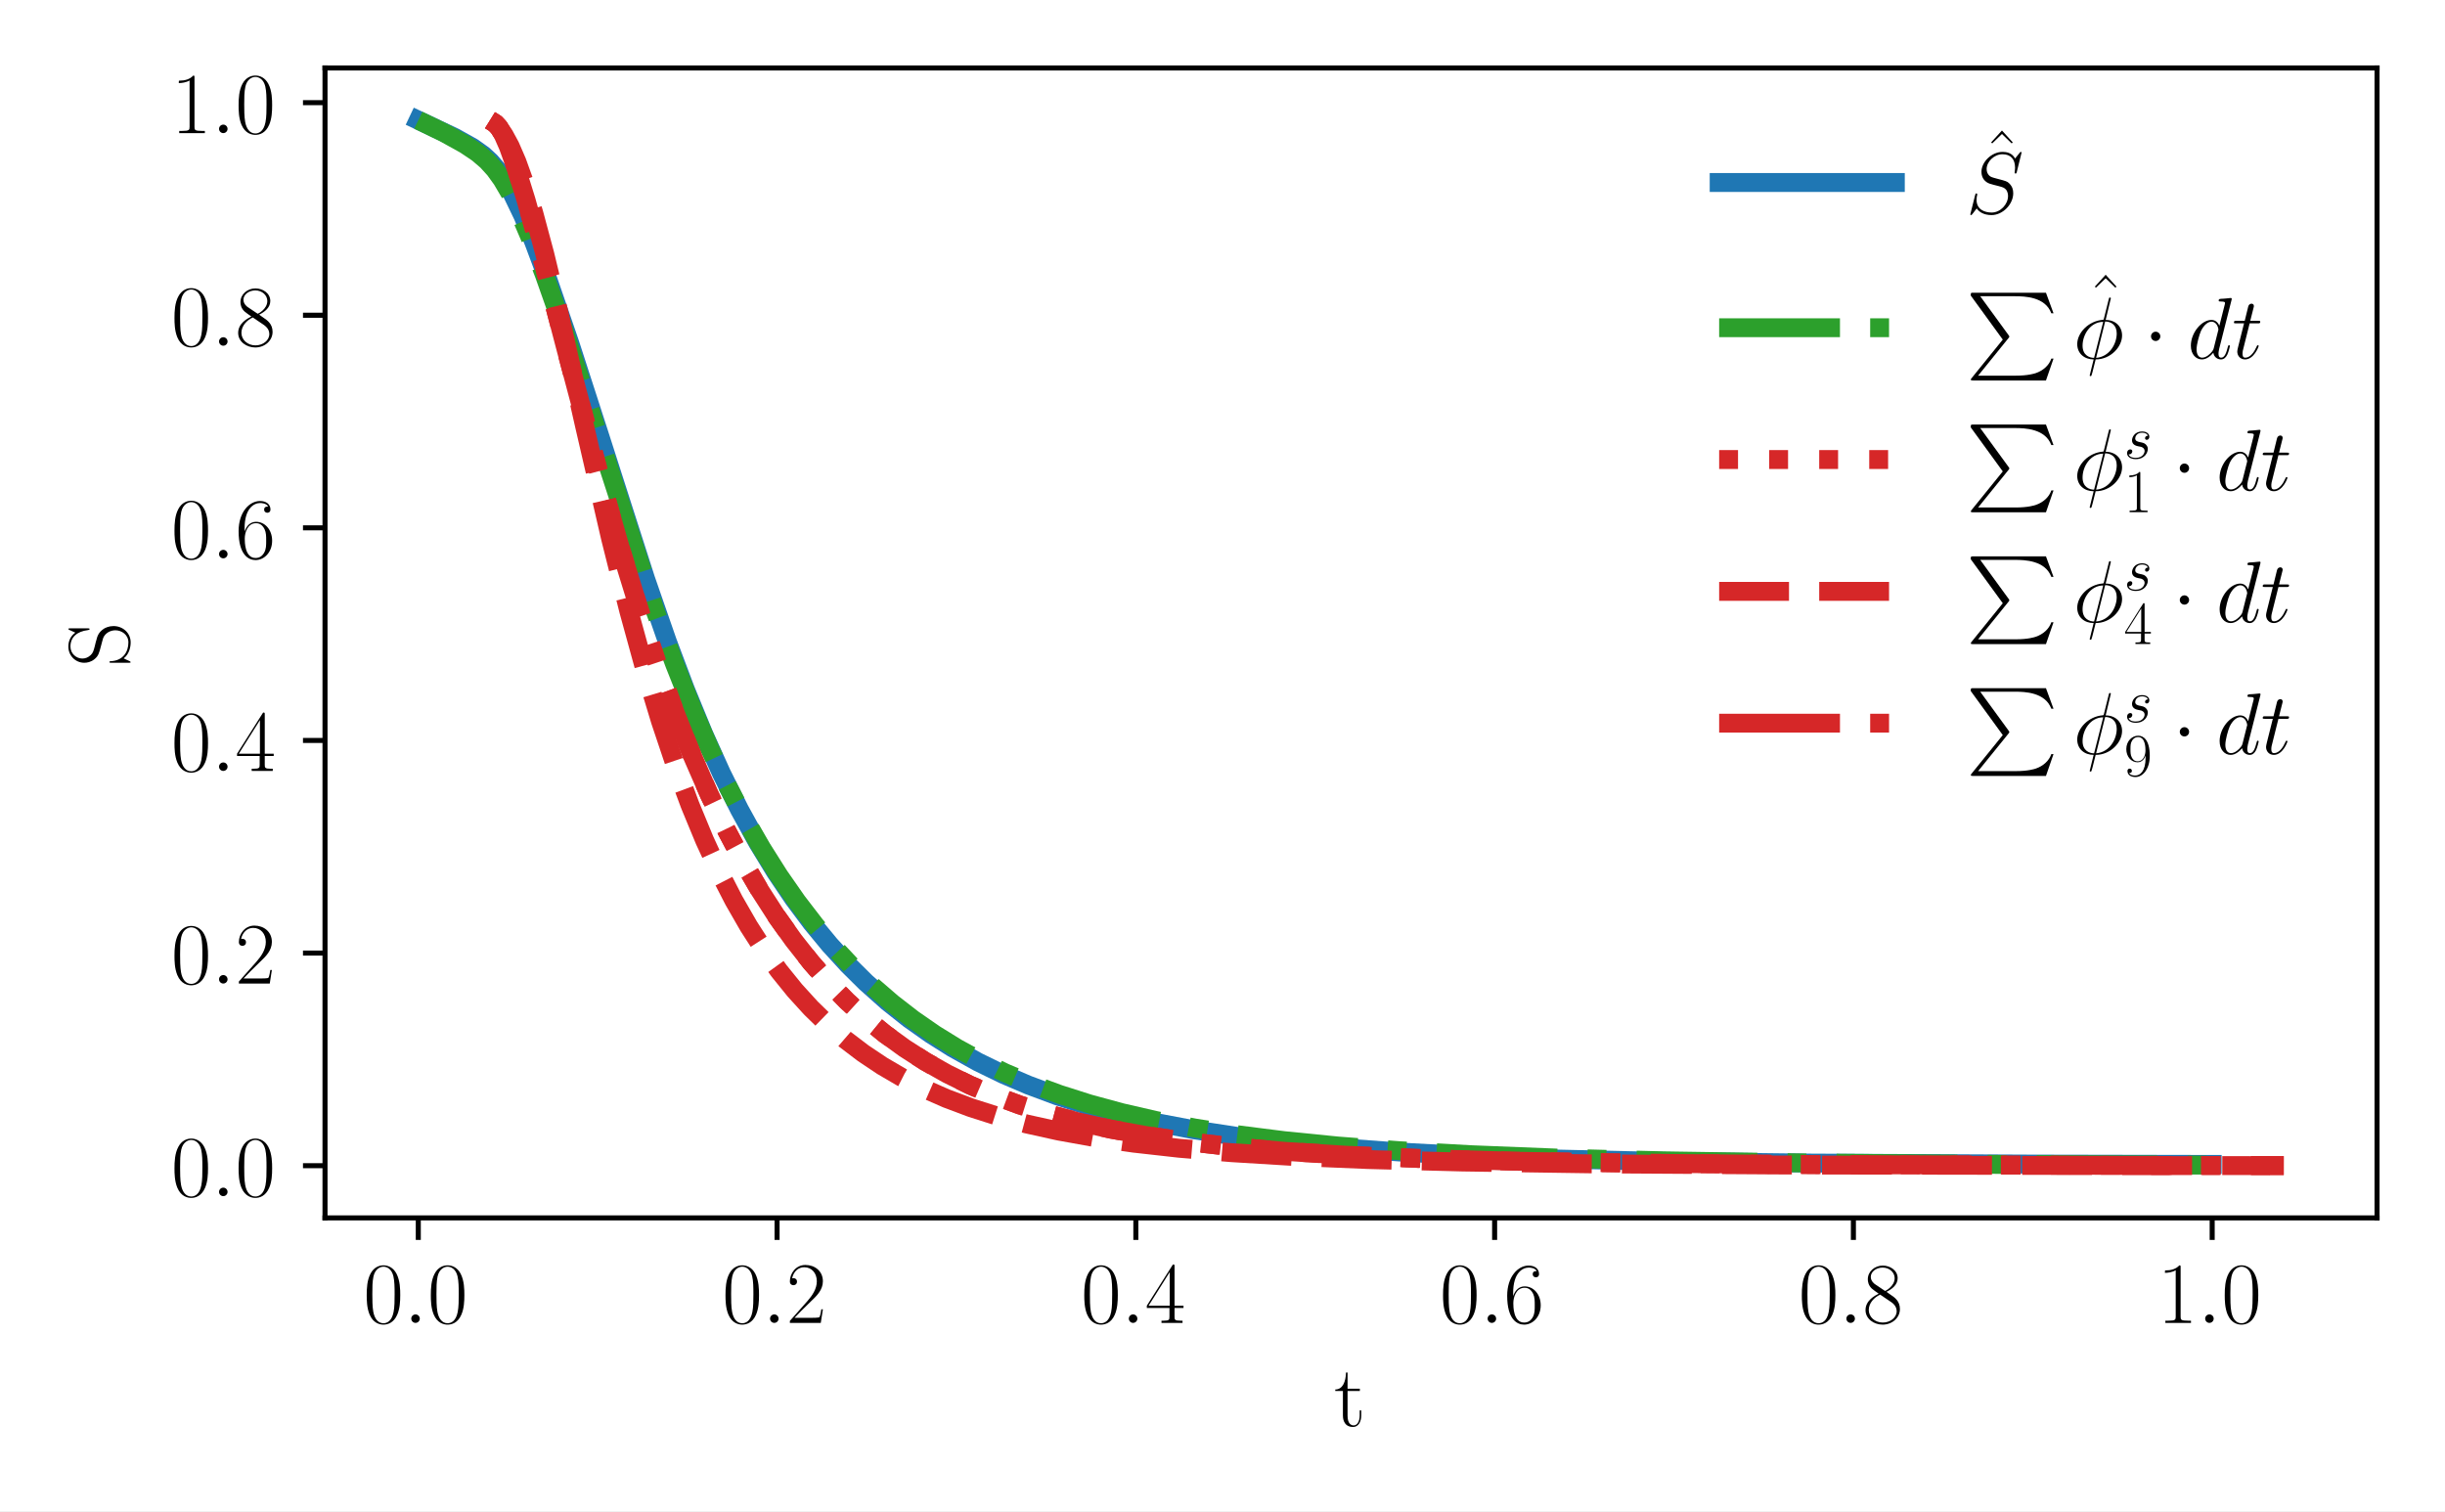
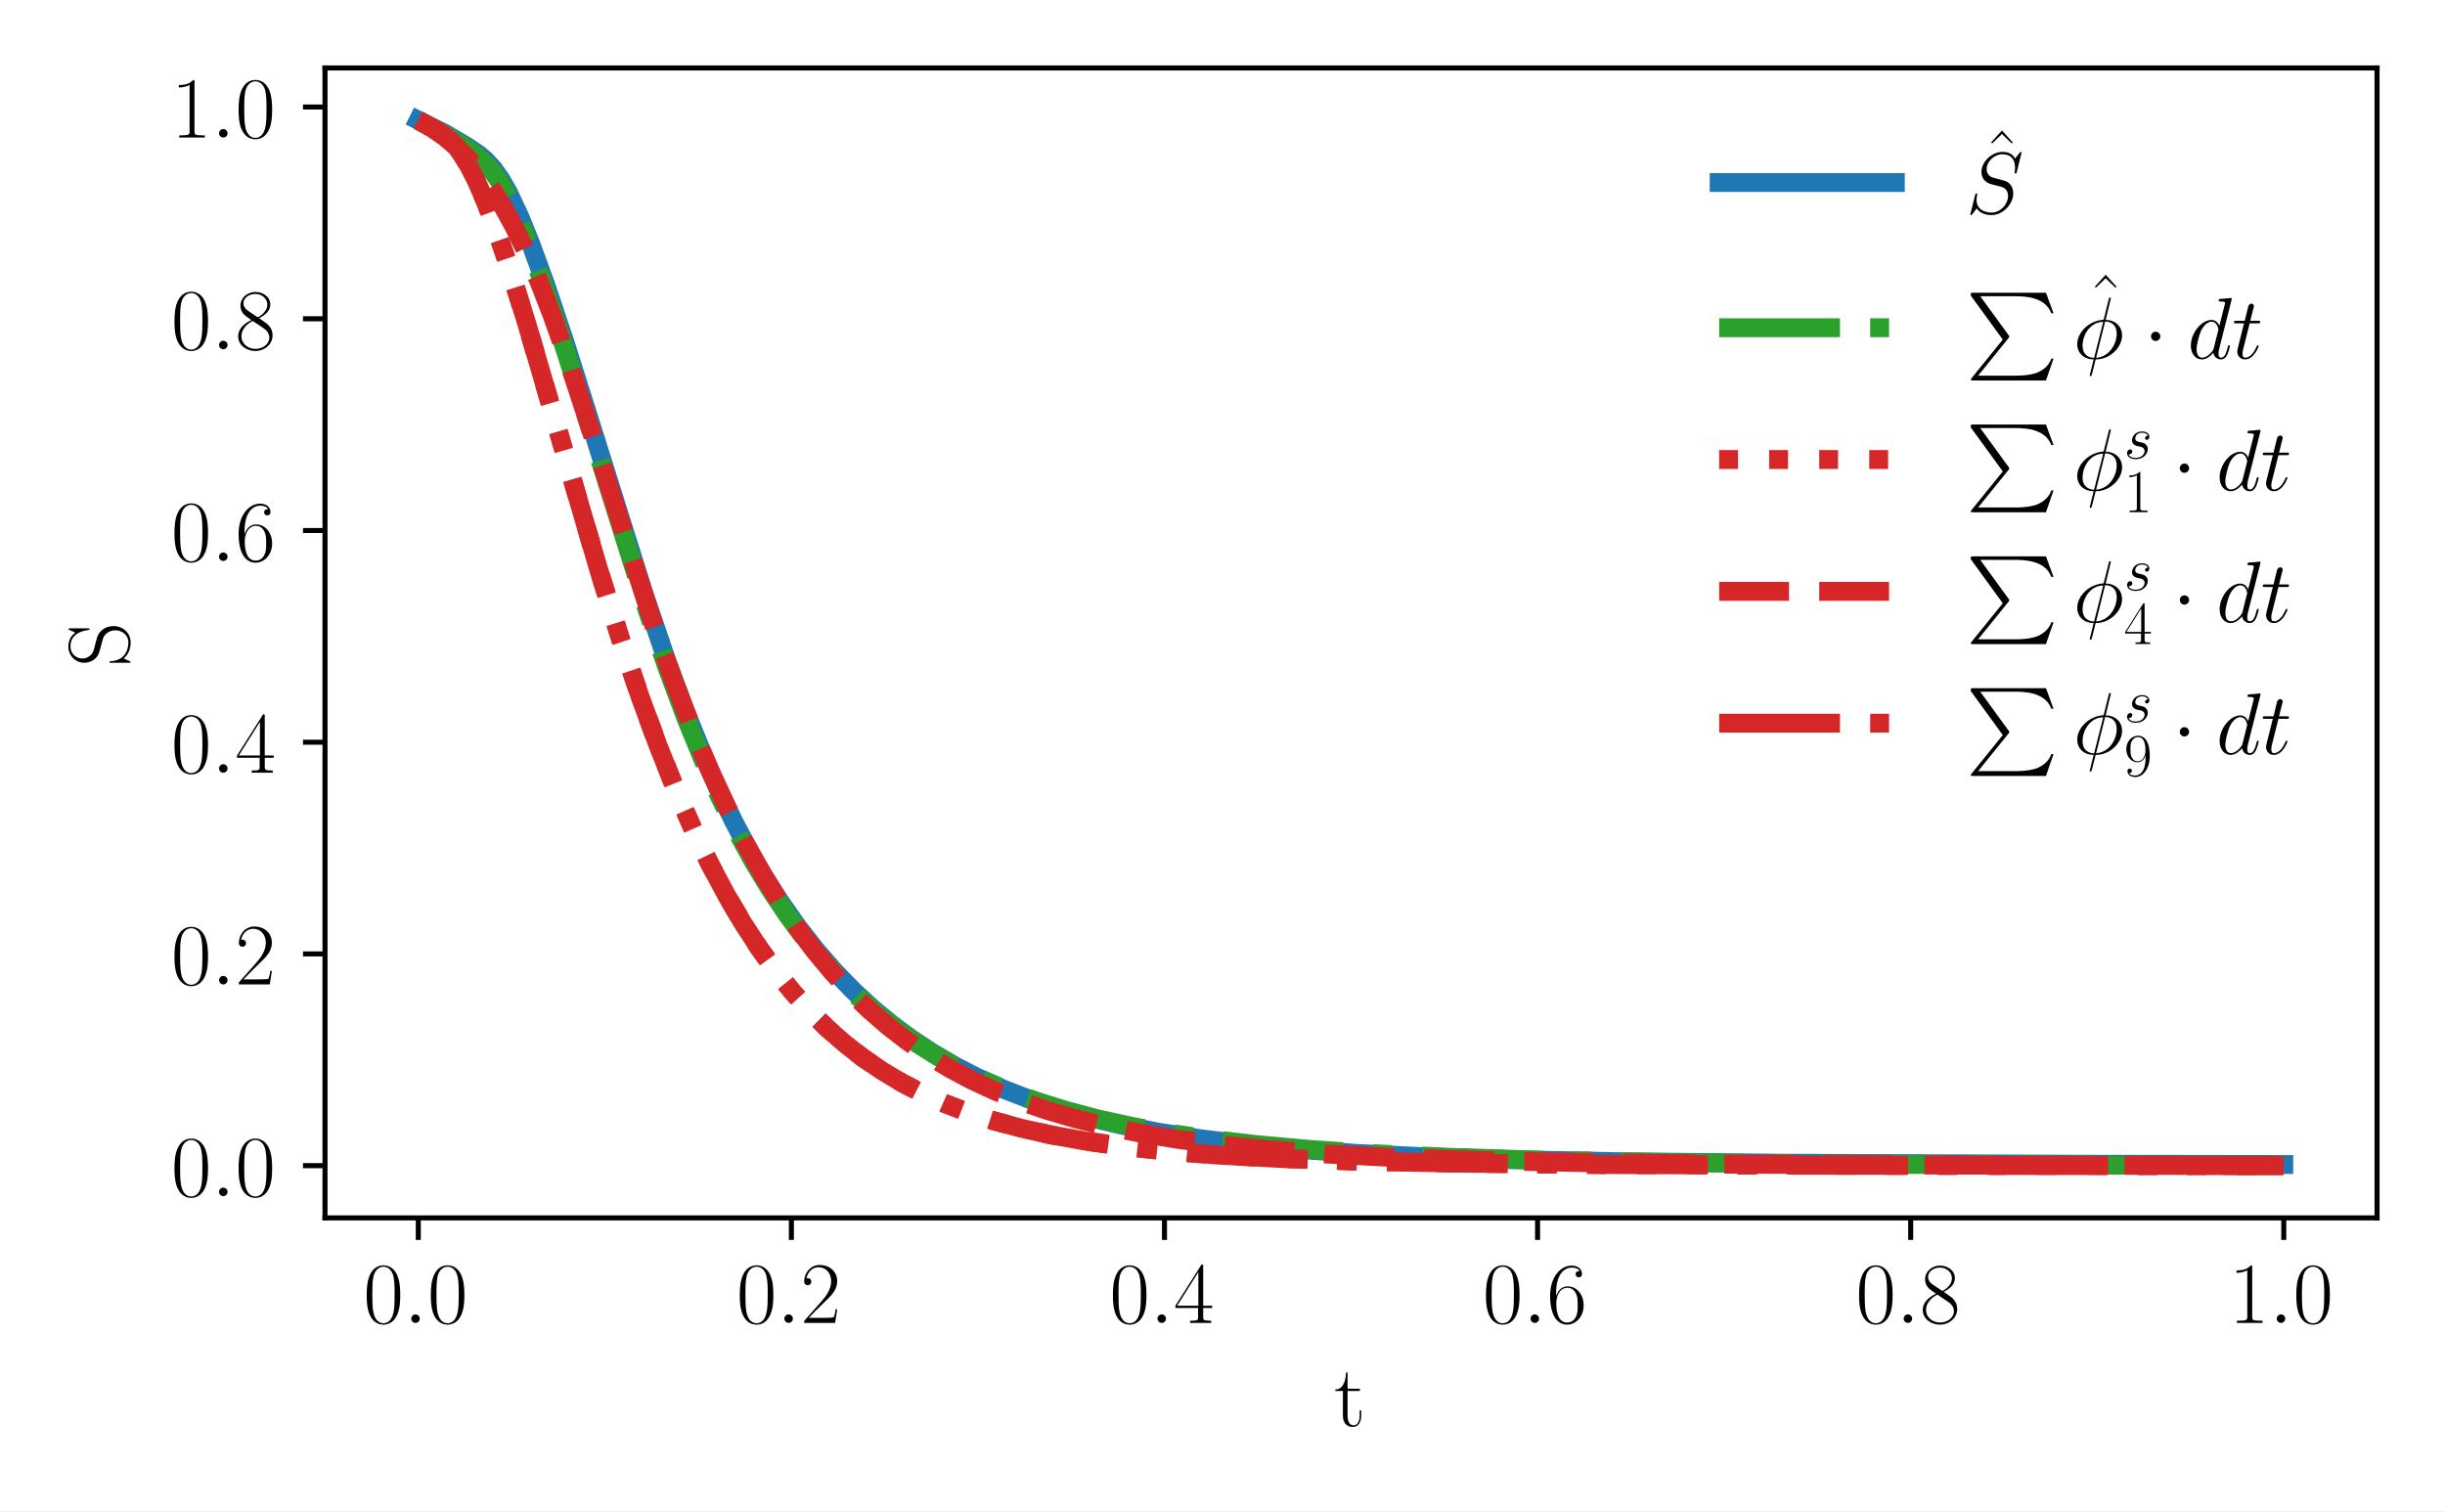
<svg xmlns="http://www.w3.org/2000/svg" xmlns:xlink="http://www.w3.org/1999/xlink" width="388.543pt" height="240.133pt" viewBox="0 0 388.543 240.133" version="1.1">
  <defs>
    <style type="text/css">*{stroke-linejoin: round; stroke-linecap: butt}</style>
  </defs>
  <g id="figure_1">
    <g id="patch_1">
      <path d="M 0 240.133  L 388.543 240.133  L 388.543 0  L 0 0  z " style="fill: #ffffff" />
    </g>
    <g id="axes_1">
      <g id="patch_2">
        <path d="M 51.648 193.537  L 377.743 193.537  L 377.743 10.8  L 51.648 10.8  z " style="fill: #ffffff" />
      </g>
      <g id="matplotlib.axis_1">
        <g id="xtick_1">
          <g id="line2d_1">
            <defs>
-               <path id="maff9288fe4" d="M 0 0  L 0 3.5  " style="stroke: #000000; stroke-width: 0.8" />
-             </defs>
-             <g>
-               <use xlink:href="#maff9288fe4" x="66.471" y="193.537" style="stroke: #000000; stroke-width: 0.8" />
+               <path id="mfda33539a0" d="M 0 0  L 0 3.5  " style="stroke: #000000; stroke-width: 0.8" />
+             </defs>
+             <g>
+               <use xlink:href="#mfda33539a0" x="66.471" y="193.537" style="stroke: #000000; stroke-width: 0.8" />
            </g>
          </g>
          <g id="text_1">
            <g transform="translate(57.74567 210.2228) scale(0.14 -0.14)">
              <defs>
                <path id="CMR17-30" d="M 2688 2025  C 2688 2416 2682 3080 2413 3591  C 2176 4039 1798 4198 1466 4198  C 1158 4198 768 4058 525 3597  C 269 3118 243 2524 243 2025  C 243 1661 250 1106 448 619  C 723 -39 1216 -128 1466 -128  C 1760 -128 2208 -7 2470 600  C 2662 1042 2688 1559 2688 2025  z M 1466 -26  C 1056 -26 813 325 723 812  C 653 1188 653 1738 653 2096  C 653 2588 653 2997 736 3387  C 858 3929 1216 4096 1466 4096  C 1728 4096 2067 3923 2189 3400  C 2272 3036 2278 2607 2278 2096  C 2278 1680 2278 1169 2202 792  C 2067 95 1690 -26 1466 -26  z " transform="scale(0.015625)" />
                <path id="CMMI12-3a" d="M 1178 307  C 1178 492 1024 619 870 619  C 685 619 557 466 557 313  C 557 128 710 0 864 0  C 1050 0 1178 153 1178 307  z " transform="scale(0.015625)" />
              </defs>
              <use xlink:href="#CMR17-30" transform="scale(0.996264)" />
              <use xlink:href="#CMMI12-3a" transform="translate(45.69048 0) scale(0.996264)" />
              <use xlink:href="#CMR17-30" transform="translate(72.78765 0) scale(0.996264)" />
            </g>
          </g>
        </g>
        <g id="xtick_2">
          <g id="line2d_2">
            <g>
-               <use xlink:href="#maff9288fe4" x="123.486" y="193.537" style="stroke: #000000; stroke-width: 0.8" />
+               <use xlink:href="#mfda33539a0" x="125.761" y="193.537" style="stroke: #000000; stroke-width: 0.8" />
            </g>
          </g>
          <g id="text_2">
-             <g transform="translate(114.7607 210.2228) scale(0.14 -0.14)">
+             <g transform="translate(117.0356 210.2228) scale(0.14 -0.14)">
              <defs>
                <path id="CMR17-32" d="M 2669 989  L 2554 989  C 2490 536 2438 459 2413 420  C 2381 369 1920 369 1830 369  L 602 369  C 832 619 1280 1072 1824 1597  C 2214 1967 2669 2402 2669 3035  C 2669 3790 2067 4224 1395 4224  C 691 4224 262 3604 262 3030  C 262 2780 448 2748 525 2748  C 589 2748 781 2787 781 3010  C 781 3207 614 3264 525 3264  C 486 3264 448 3258 422 3245  C 544 3790 915 4058 1306 4058  C 1862 4058 2227 3617 2227 3035  C 2227 2479 1901 2000 1536 1584  L 262 146  L 262 0  L 2515 0  L 2669 989  z " transform="scale(0.015625)" />
              </defs>
              <use xlink:href="#CMR17-30" transform="scale(0.996264)" />
              <use xlink:href="#CMMI12-3a" transform="translate(45.69048 0) scale(0.996264)" />
              <use xlink:href="#CMR17-32" transform="translate(72.78765 0) scale(0.996264)" />
            </g>
          </g>
        </g>
        <g id="xtick_3">
          <g id="line2d_3">
            <g>
-               <use xlink:href="#maff9288fe4" x="180.501" y="193.537" style="stroke: #000000; stroke-width: 0.8" />
+               <use xlink:href="#mfda33539a0" x="185.051" y="193.537" style="stroke: #000000; stroke-width: 0.8" />
            </g>
          </g>
          <g id="text_3">
-             <g transform="translate(171.7757 210.2228) scale(0.14 -0.14)">
+             <g transform="translate(176.3255 210.2228) scale(0.14 -0.14)">
              <defs>
                <path id="CMR17-34" d="M 2150 4122  C 2150 4256 2144 4256 2029 4256  L 128 1254  L 128 1088  L 1779 1088  L 1779 457  C 1779 224 1766 160 1318 160  L 1197 160  L 1197 0  C 1402 0 1747 0 1965 0  C 2182 0 2528 0 2733 0  L 2733 160  L 2611 160  C 2163 160 2150 224 2150 457  L 2150 1088  L 2803 1088  L 2803 1254  L 2150 1254  L 2150 4122  z M 1798 3703  L 1798 1254  L 256 1254  L 1798 3703  z " transform="scale(0.015625)" />
              </defs>
              <use xlink:href="#CMR17-30" transform="scale(0.996264)" />
              <use xlink:href="#CMMI12-3a" transform="translate(45.69048 0) scale(0.996264)" />
              <use xlink:href="#CMR17-34" transform="translate(72.78765 0) scale(0.996264)" />
            </g>
          </g>
        </g>
        <g id="xtick_4">
          <g id="line2d_4">
            <g>
-               <use xlink:href="#maff9288fe4" x="237.516" y="193.537" style="stroke: #000000; stroke-width: 0.8" />
+               <use xlink:href="#mfda33539a0" x="244.341" y="193.537" style="stroke: #000000; stroke-width: 0.8" />
            </g>
          </g>
          <g id="text_4">
-             <g transform="translate(228.7907 210.2228) scale(0.14 -0.14)">
+             <g transform="translate(235.6154 210.2228) scale(0.14 -0.14)">
              <defs>
                <path id="CMR17-36" d="M 678 2176  C 678 3690 1395 4032 1811 4032  C 1946 4032 2272 4009 2400 3776  C 2298 3776 2106 3776 2106 3553  C 2106 3381 2246 3323 2336 3323  C 2394 3323 2566 3348 2566 3560  C 2566 3954 2246 4179 1805 4179  C 1043 4179 243 3390 243 1984  C 243 253 966 -128 1478 -128  C 2099 -128 2688 427 2688 1283  C 2688 2081 2170 2662 1517 2662  C 1126 2662 838 2407 678 1960  L 678 2176  z M 1478 25  C 691 25 691 1200 691 1436  C 691 1896 909 2560 1504 2560  C 1613 2560 1926 2560 2138 2120  C 2253 1870 2253 1609 2253 1289  C 2253 944 2253 690 2118 434  C 1978 171 1773 25 1478 25  z " transform="scale(0.015625)" />
              </defs>
              <use xlink:href="#CMR17-30" transform="scale(0.996264)" />
              <use xlink:href="#CMMI12-3a" transform="translate(45.69048 0) scale(0.996264)" />
              <use xlink:href="#CMR17-36" transform="translate(72.78765 0) scale(0.996264)" />
            </g>
          </g>
        </g>
        <g id="xtick_5">
          <g id="line2d_5">
            <g>
-               <use xlink:href="#maff9288fe4" x="294.531" y="193.537" style="stroke: #000000; stroke-width: 0.8" />
+               <use xlink:href="#mfda33539a0" x="303.631" y="193.537" style="stroke: #000000; stroke-width: 0.8" />
            </g>
          </g>
          <g id="text_5">
-             <g transform="translate(285.8057 210.2228) scale(0.14 -0.14)">
+             <g transform="translate(294.9053 210.2228) scale(0.14 -0.14)">
              <defs>
                <path id="CMR17-38" d="M 1741 2264  C 2144 2467 2554 2773 2554 3263  C 2554 3841 1990 4179 1472 4179  C 890 4179 378 3759 378 3180  C 378 3021 416 2747 666 2505  C 730 2442 998 2251 1171 2130  C 883 1983 211 1634 211 934  C 211 279 838 -128 1459 -128  C 2144 -128 2720 362 2720 1010  C 2720 1590 2330 1857 2074 2029  L 1741 2264  z M 902 2822  C 851 2854 595 3051 595 3351  C 595 3739 998 4032 1459 4032  C 1965 4032 2336 3676 2336 3262  C 2336 2669 1670 2331 1638 2331  C 1632 2331 1626 2331 1574 2370  L 902 2822  z M 2080 1519  C 2176 1449 2483 1240 2483 851  C 2483 381 2010 25 1472 25  C 890 25 448 438 448 940  C 448 1443 838 1862 1280 2060  L 2080 1519  z " transform="scale(0.015625)" />
              </defs>
              <use xlink:href="#CMR17-30" transform="scale(0.996264)" />
              <use xlink:href="#CMMI12-3a" transform="translate(45.69048 0) scale(0.996264)" />
              <use xlink:href="#CMR17-38" transform="translate(72.78765 0) scale(0.996264)" />
            </g>
          </g>
        </g>
        <g id="xtick_6">
          <g id="line2d_6">
            <g>
-               <use xlink:href="#maff9288fe4" x="351.546" y="193.537" style="stroke: #000000; stroke-width: 0.8" />
+               <use xlink:href="#mfda33539a0" x="362.92" y="193.537" style="stroke: #000000; stroke-width: 0.8" />
            </g>
          </g>
          <g id="text_6">
-             <g transform="translate(342.8207 210.2228) scale(0.14 -0.14)">
+             <g transform="translate(354.1952 210.2228) scale(0.14 -0.14)">
              <defs>
                <path id="CMR17-31" d="M 1702 4058  C 1702 4192 1696 4192 1606 4192  C 1357 3916 979 3827 621 3827  C 602 3827 570 3827 563 3808  C 557 3795 557 3782 557 3648  C 755 3648 1088 3686 1344 3839  L 1344 461  C 1344 236 1331 160 781 160  L 589 160  L 589 0  C 896 0 1216 0 1523 0  C 1830 0 2150 0 2458 0  L 2458 160  L 2266 160  C 1715 160 1702 230 1702 458  L 1702 4058  z " transform="scale(0.015625)" />
              </defs>
              <use xlink:href="#CMR17-31" transform="scale(0.996264)" />
              <use xlink:href="#CMMI12-3a" transform="translate(45.69048 0) scale(0.996264)" />
              <use xlink:href="#CMR17-30" transform="translate(72.78765 0) scale(0.996264)" />
            </g>
          </g>
        </g>
        <g id="text_7">
          <g transform="translate(212.0402 226.6207) scale(0.14 -0.14)">
            <defs>
              <path id="CMR17-74" d="M 966 2560  L 1862 2560  L 1862 2725  L 966 2725  L 966 3904  L 851 3904  C 838 3245 614 2668 70 2668  L 70 2560  L 627 2560  L 627 771  C 627 650 627 -64 1370 -64  C 1747 -64 1965 306 1965 777  L 1965 1140  L 1850 1140  L 1850 783  C 1850 344 1677 51 1408 51  C 1222 51 966 178 966 758  L 966 2560  z " transform="scale(0.015625)" />
            </defs>
            <use xlink:href="#CMR17-74" transform="scale(0.996264)" />
          </g>
        </g>
      </g>
      <g id="matplotlib.axis_2">
        <g id="ytick_1">
          <g id="line2d_7">
            <defs>
-               <path id="mb815395dd3" d="M 0 0  L -3.5 0  " style="stroke: #000000; stroke-width: 0.8" />
-             </defs>
-             <g>
-               <use xlink:href="#mb815395dd3" x="51.648" y="185.238" style="stroke: #000000; stroke-width: 0.8" />
+               <path id="m4ad0674eea" d="M 0 0  L -3.5 0  " style="stroke: #000000; stroke-width: 0.8" />
+             </defs>
+             <g>
+               <use xlink:href="#m4ad0674eea" x="51.648" y="185.237" style="stroke: #000000; stroke-width: 0.8" />
            </g>
          </g>
          <g id="text_8">
-             <g transform="translate(27.1979 190.0814) scale(0.14 -0.14)">
+             <g transform="translate(27.1979 190.0795) scale(0.14 -0.14)">
              <use xlink:href="#CMR17-30" transform="scale(0.996264)" />
              <use xlink:href="#CMMI12-3a" transform="translate(45.69048 0) scale(0.996264)" />
              <use xlink:href="#CMR17-30" transform="translate(72.78765 0) scale(0.996264)" />
            </g>
          </g>
        </g>
        <g id="ytick_2">
          <g id="line2d_8">
            <g>
-               <use xlink:href="#mb815395dd3" x="51.648" y="151.453" style="stroke: #000000; stroke-width: 0.8" />
+               <use xlink:href="#m4ad0674eea" x="51.648" y="151.591" style="stroke: #000000; stroke-width: 0.8" />
            </g>
          </g>
          <g id="text_9">
-             <g transform="translate(27.1979 156.2957) scale(0.14 -0.14)">
+             <g transform="translate(27.1979 156.4343) scale(0.14 -0.14)">
              <use xlink:href="#CMR17-30" transform="scale(0.996264)" />
              <use xlink:href="#CMMI12-3a" transform="translate(45.69048 0) scale(0.996264)" />
              <use xlink:href="#CMR17-32" transform="translate(72.78765 0) scale(0.996264)" />
            </g>
          </g>
        </g>
        <g id="ytick_3">
          <g id="line2d_9">
            <g>
-               <use xlink:href="#mb815395dd3" x="51.648" y="117.667" style="stroke: #000000; stroke-width: 0.8" />
+               <use xlink:href="#m4ad0674eea" x="51.648" y="117.946" style="stroke: #000000; stroke-width: 0.8" />
            </g>
          </g>
          <g id="text_10">
-             <g transform="translate(27.1979 122.51) scale(0.14 -0.14)">
+             <g transform="translate(27.1979 122.789) scale(0.14 -0.14)">
              <use xlink:href="#CMR17-30" transform="scale(0.996264)" />
              <use xlink:href="#CMMI12-3a" transform="translate(45.69048 0) scale(0.996264)" />
              <use xlink:href="#CMR17-34" transform="translate(72.78765 0) scale(0.996264)" />
            </g>
          </g>
        </g>
        <g id="ytick_4">
          <g id="line2d_10">
            <g>
-               <use xlink:href="#mb815395dd3" x="51.648" y="83.881" style="stroke: #000000; stroke-width: 0.8" />
+               <use xlink:href="#m4ad0674eea" x="51.648" y="84.301" style="stroke: #000000; stroke-width: 0.8" />
            </g>
          </g>
          <g id="text_11">
-             <g transform="translate(27.1979 88.72435) scale(0.14 -0.14)">
+             <g transform="translate(27.1979 89.14383) scale(0.14 -0.14)">
              <use xlink:href="#CMR17-30" transform="scale(0.996264)" />
              <use xlink:href="#CMMI12-3a" transform="translate(45.69048 0) scale(0.996264)" />
              <use xlink:href="#CMR17-36" transform="translate(72.78765 0) scale(0.996264)" />
            </g>
          </g>
        </g>
        <g id="ytick_5">
          <g id="line2d_11">
            <g>
-               <use xlink:href="#mb815395dd3" x="51.648" y="50.096" style="stroke: #000000; stroke-width: 0.8" />
+               <use xlink:href="#m4ad0674eea" x="51.648" y="50.656" style="stroke: #000000; stroke-width: 0.8" />
            </g>
          </g>
          <g id="text_12">
-             <g transform="translate(27.1979 54.93866) scale(0.14 -0.14)">
+             <g transform="translate(27.1979 55.49861) scale(0.14 -0.14)">
              <use xlink:href="#CMR17-30" transform="scale(0.996264)" />
              <use xlink:href="#CMMI12-3a" transform="translate(45.69048 0) scale(0.996264)" />
              <use xlink:href="#CMR17-38" transform="translate(72.78765 0) scale(0.996264)" />
            </g>
          </g>
        </g>
        <g id="ytick_6">
          <g id="line2d_12">
            <g>
-               <use xlink:href="#mb815395dd3" x="51.648" y="16.31" style="stroke: #000000; stroke-width: 0.8" />
+               <use xlink:href="#m4ad0674eea" x="51.648" y="17.01" style="stroke: #000000; stroke-width: 0.8" />
            </g>
          </g>
          <g id="text_13">
-             <g transform="translate(27.1979 21.15296) scale(0.14 -0.14)">
+             <g transform="translate(27.1979 21.8534) scale(0.14 -0.14)">
              <use xlink:href="#CMR17-31" transform="scale(0.996264)" />
              <use xlink:href="#CMMI12-3a" transform="translate(45.69048 0) scale(0.996264)" />
              <use xlink:href="#CMR17-30" transform="translate(72.78765 0) scale(0.996264)" />
            </g>
          </g>
        </g>
        <g id="text_14">
          <g transform="translate(20.48588 105.9621) rotate(-90) scale(0.14 -0.14)">
            <defs>
              <path id="CMR17-53" d="M 2803 4290  C 2803 4404 2797 4411 2758 4411  C 2720 4411 2707 4385 2682 4328  L 2490 3907  C 2246 4257 1875 4416 1472 4416  C 819 4416 294 3901 294 3253  C 294 3056 339 2776 557 2510  C 794 2218 1018 2167 1530 2033  C 1722 1982 2042 1899 2106 1874  C 2470 1722 2662 1341 2662 985  C 2662 527 2336 38 1779 38  C 1094 38 454 419 410 1311  C 403 1413 397 1419 352 1419  C 301 1419 294 1413 294 1285  L 294 -1  C 294 -115 301 -122 339 -122  C 384 -122 397 -90 486 108  C 493 127 493 140 614 381  C 934 -39 1472 -128 1779 -128  C 2477 -128 2970 451 2970 1124  C 2970 1454 2848 1708 2778 1823  C 2509 2230 2221 2306 1914 2382  C 1869 2402 1856 2402 1498 2490  C 1152 2579 1005 2624 845 2796  C 666 2992 602 3196 602 3399  C 602 3812 934 4263 1478 4263  C 2157 4263 2579 3786 2675 2993  C 2694 2878 2701 2872 2746 2872  C 2803 2872 2803 2891 2803 2999  L 2803 4290  z " transform="scale(0.015625)" />
            </defs>
            <use xlink:href="#CMR17-53" transform="scale(0.996264)" />
          </g>
        </g>
      </g>
      <g id="line2d_13">
-         <path d="M 66.471 19.106  L 72.207 21.816  L 75.075 23.414  L 76.795 24.638  L 77.943 25.705  L 79.09 27.052  L 80.237 28.721  L 81.384 30.721  L 83.105 34.297  L 84.826 38.441  L 87.12 44.58  L 90.562 54.585  L 95.151 68.787  L 102.607 92.038  L 106.049 101.947  L 108.917 109.561  L 111.785 116.545  L 114.652 122.902  L 117.52 128.663  L 120.388 133.872  L 123.256 138.576  L 126.124 142.825  L 128.992 146.663  L 131.86 150.133  L 134.728 153.273  L 137.596 156.118  L 141.038 159.183  L 144.479 161.912  L 147.921 164.343  L 151.362 166.512  L 155.378 168.75  L 159.393 170.711  L 163.409 172.431  L 167.997 174.14  L 172.586 175.612  L 177.748 177.026  L 183.484 178.345  L 189.793 179.542  L 196.676 180.602  L 204.133 181.522  L 212.737 182.355  L 222.488 183.072  L 233.96 183.688  L 247.726 184.191  L 264.36 184.562  L 286.73 184.82  L 322.867 184.984  L 351.546 185.039  L 351.546 185.039  " clip-path="url(#p7fb9773603)" style="fill: none; stroke: #1f77b4; stroke-width: 3; stroke-linecap: square" />
+         <path d="M 66.471 19.106  L 70.646 21.18  L 74.225 23.288  L 76.014 24.495  L 77.207 25.506  L 78.4 26.814  L 79.593 28.5  L 80.786 30.584  L 82.576 34.377  L 84.365 38.794  L 86.751 45.351  L 89.733 54.247  L 93.909 67.461  L 102.26 94.104  L 105.839 104.65  L 108.821 112.746  L 111.803 120.139  L 114.189 125.538  L 116.575 130.489  L 118.961 135.018  L 121.347 139.155  L 123.733 142.934  L 126.715 147.2  L 129.697 151.014  L 132.68 154.43  L 135.662 157.493  L 138.645 160.243  L 141.627 162.714  L 144.609 164.936  L 148.188 167.309  L 151.767 169.398  L 155.346 171.239  L 159.521 173.109  L 163.697 174.721  L 167.873 176.111  L 172.645 177.465  L 178.013 178.74  L 183.977 179.902  L 190.538 180.931  L 197.696 181.821  L 206.047 182.621  L 215.59 183.297  L 226.923 183.86  L 240.643 184.299  L 257.941 184.619  L 283.589 184.85  L 329.518 185.007  L 362.92 185.056  L 362.92 185.056  " clip-path="url(#p456e099c8f)" style="fill: none; stroke: #1f77b4; stroke-width: 3; stroke-linecap: square" />
      </g>
      <g id="line2d_14">
-         <path d="M 66.471 19.106  L 70.519 21.074  L 73.911 22.956  L 75.935 24.317  L 77.389 25.562  L 78.615 26.908  L 79.784 28.528  L 81.01 30.62  L 82.435 33.523  L 84.203 37.663  L 86.512 43.674  L 89.362 51.739  L 92.812 62.2  L 104.129 97.119  L 107.18 105.461  L 110.03 112.627  L 112.796 118.989  L 115.532 124.735  L 118.269 129.971  L 121.034 134.784  L 123.828 139.202  L 126.65 143.254  L 129.53 147.003  L 132.466 150.465  L 135.488 153.684  L 138.595 156.668  L 141.788 159.426  L 145.095 161.988  L 148.516 164.358  L 152.079 166.558  L 155.813 168.602  L 159.748 170.502  L 163.91 172.264  L 168.357 173.903  L 173.118 175.418  L 178.249 176.813  L 183.808 178.091  L 189.88 179.256  L 196.579 180.312  L 204.077 181.263  L 212.543 182.109  L 222.264 182.851  L 233.639 183.49  L 247.323 184.028  L 264.342 184.466  L 286.606 184.804  L 318.05 185.044  L 351.517 185.155  L 351.517 185.155  " clip-path="url(#p7fb9773603)" style="fill: none; stroke-dasharray: 19.2,4.8,3,4.8; stroke-dashoffset: 0; stroke: #2ca02c; stroke-width: 3" />
+         <path d="M 66.471 19.106  L 70.354 21.204  L 73.764 23.288  L 75.809 24.776  L 77.232 26.076  L 78.448 27.49  L 79.604 29.183  L 80.819 31.371  L 82.212 34.354  L 83.961 38.659  L 86.244 44.903  L 89.238 53.779  L 93.211 66.299  L 102.905 97.141  L 106.136 106.49  L 109.011 114.149  L 111.739 120.795  L 114.407 126.719  L 117.045 132.038  L 119.684 136.86  L 122.322 141.225  L 125.02 145.262  L 127.747 148.948  L 130.534 152.347  L 133.409 155.504  L 136.344 158.401  L 139.398 161.101  L 142.54 163.585  L 145.801 165.88  L 149.21 168.008  L 152.797 169.984  L 156.562 171.804  L 160.564 173.49  L 164.833 175.045  L 169.398 176.469  L 174.349 177.779  L 179.744 178.974  L 185.673 180.056  L 192.284 181.033  L 199.725 181.902  L 208.233 182.668  L 218.164 183.332  L 230.022 183.896  L 244.667 184.36  L 263.551 184.724  L 289.549 184.989  L 329.896 185.155  L 362.891 185.203  L 362.891 185.203  " clip-path="url(#p456e099c8f)" style="fill: none; stroke-dasharray: 19.2,4.8,3,4.8; stroke-dashoffset: 0; stroke: #2ca02c; stroke-width: 3" />
      </g>
      <g id="line2d_15">
-         <path d="M 77.874 19.106  L 78.758 19.642  L 79.271 20.202  L 79.898 21.273  L 80.782 23.284  L 81.979 26.607  L 83.604 31.828  L 85.885 39.981  L 90.018 55.755  L 95.15 75.083  L 98.542 86.992  L 101.592 96.908  L 104.471 105.525  L 107.265 113.194  L 110.002 120.06  L 112.682 126.192  L 115.361 131.775  L 118.041 136.846  L 120.721 141.443  L 123.4 145.606  L 126.109 149.41  L 128.874 152.914  L 131.696 156.131  L 134.575 159.076  L 137.54 161.789  L 140.59 164.28  L 143.755 166.575  L 147.033 168.679  L 150.483 170.629  L 154.103 172.419  L 157.952 174.074  L 162.057 175.594  L 166.475 176.991  L 171.265 178.269  L 176.481 179.427  L 182.24 180.475  L 188.654 181.412  L 195.924 182.244  L 204.276 182.971  L 214.083 183.594  L 225.885 184.113  L 240.652 184.53  L 260.208 184.848  L 288.516 185.068  L 337.178 185.193  L 362.92 185.215  L 362.92 185.215  " clip-path="url(#p7fb9773603)" style="fill: none; stroke-dasharray: 3,4.95; stroke-dashoffset: 0; stroke: #d62728; stroke-width: 3" />
+         <path d="M 66.471 19.106  L 69.613 20.846  L 71.125 21.903  L 72.163 22.904  L 73.2 24.235  L 74.357 26.103  L 75.661 28.647  L 77.173 32.102  L 78.951 36.754  L 81.056 42.915  L 83.695 51.365  L 87.608 64.733  L 95.078 90.311  L 98.606 101.527  L 101.748 110.793  L 104.654 118.686  L 107.44 125.629  L 110.138 131.77  L 112.806 137.297  L 115.444 142.256  L 118.053 146.692  L 120.662 150.698  L 123.3 154.343  L 125.968 157.651  L 128.666 160.643  L 131.423 163.369  L 134.239 165.844  L 137.145 168.103  L 140.168 170.172  L 143.34 172.072  L 146.661 173.8  L 150.188 175.383  L 153.953 176.825  L 157.985 178.13  L 162.372 179.315  L 167.205 180.386  L 172.57 181.342  L 178.618 182.189  L 185.525 182.926  L 193.589 183.556  L 203.282 184.084  L 215.348 184.508  L 231.238 184.833  L 254.035 185.058  L 292.632 185.188  L 362.891 185.231  L 362.891 185.231  " clip-path="url(#p456e099c8f)" style="fill: none; stroke-dasharray: 3,4.95; stroke-dashoffset: 0; stroke: #d62728; stroke-width: 3" />
      </g>
      <g id="line2d_16">
-         <path d="M 77.874 19.106  L 78.558 19.551  L 79.299 20.307  L 80.126 21.479  L 81.067 23.215  L 82.15 25.713  L 83.376 29.125  L 84.83 33.872  L 86.569 40.355  L 88.821 49.671  L 92.897 67.688  L 97.031 85.566  L 99.91 97.043  L 102.504 106.487  L 104.956 114.585  L 107.322 121.649  L 109.66 127.936  L 111.969 133.52  L 114.278 138.533  L 116.616 143.08  L 118.982 147.196  L 121.376 150.918  L 123.8 154.28  L 126.308 157.381  L 128.874 160.201  L 131.525 162.786  L 134.29 165.173  L 137.17 167.363  L 140.191 169.383  L 143.384 171.249  L 146.777 172.973  L 150.397 174.562  L 154.303 176.03  L 158.522 177.376  L 163.14 178.613  L 168.214 179.737  L 173.859 180.755  L 180.187 181.666  L 187.371 182.471  L 195.695 183.174  L 205.502 183.772  L 217.39 184.265  L 232.385 184.656  L 252.511 184.944  L 282.529 185.13  L 338.86 185.222  L 362.92 185.231  L 362.92 185.231  " clip-path="url(#p7fb9773603)" style="fill: none; stroke-dasharray: 11.1,4.8; stroke-dashoffset: 0; stroke: #d62728; stroke-width: 3" />
+         <path d="M 66.471 19.106  L 68.635 20.345  L 70.651 21.756  L 72.578 23.379  L 74.416 25.218  L 76.224 27.344  L 78.032 29.82  L 79.841 32.682  L 81.679 36.014  L 83.576 39.92  L 85.592 44.589  L 87.786 50.246  L 90.306 57.381  L 93.537 67.246  L 103.883 99.324  L 107.085 108.253  L 110.049 115.874  L 112.895 122.587  L 115.682 128.596  L 118.439 134.015  L 121.166 138.893  L 123.893 143.323  L 126.65 147.381  L 129.437 151.089  L 132.253 154.471  L 135.129 157.579  L 138.064 160.427  L 141.087 163.052  L 144.2 165.462  L 147.431 167.683  L 150.811 169.735  L 154.339 171.617  L 158.074 173.356  L 162.046 174.957  L 166.286 176.422  L 170.851 177.761  L 175.802 178.978  L 181.227 180.078  L 187.215 181.063  L 193.944 181.939  L 201.622 182.71  L 210.516 183.373  L 221.099 183.931  L 234.113 184.387  L 250.922 184.741  L 274.312 184.997  L 311.486 185.156  L 362.891 185.216  L 362.891 185.216  " clip-path="url(#p456e099c8f)" style="fill: none; stroke-dasharray: 11.1,4.8; stroke-dashoffset: 0; stroke: #d62728; stroke-width: 3" />
      </g>
      <g id="line2d_17">
-         <path d="M 77.874 19.106  L 78.758 19.642  L 79.271 20.202  L 79.898 21.273  L 80.782 23.284  L 81.979 26.607  L 83.604 31.828  L 85.885 39.981  L 90.018 55.755  L 95.15 75.083  L 98.542 86.992  L 101.592 96.908  L 104.471 105.525  L 107.265 113.194  L 110.002 120.06  L 112.682 126.192  L 115.361 131.775  L 118.041 136.846  L 120.721 141.443  L 123.4 145.606  L 126.109 149.41  L 128.874 152.914  L 131.696 156.131  L 134.575 159.076  L 137.54 161.789  L 140.59 164.28  L 143.755 166.575  L 147.033 168.679  L 150.483 170.629  L 154.103 172.419  L 157.952 174.074  L 162.057 175.594  L 166.475 176.991  L 171.265 178.269  L 176.481 179.427  L 182.24 180.475  L 188.654 181.412  L 195.924 182.244  L 204.276 182.971  L 214.083 183.594  L 225.885 184.113  L 240.652 184.53  L 260.208 184.848  L 288.516 185.068  L 337.178 185.193  L 362.92 185.215  L 362.92 185.215  " clip-path="url(#p7fb9773603)" style="fill: none; stroke-dasharray: 19.2,4.8,3,4.8; stroke-dashoffset: 0; stroke: #d62728; stroke-width: 3" />
+         <path d="M 66.471 19.106  L 69.613 20.846  L 71.125 21.903  L 72.163 22.904  L 73.2 24.235  L 74.357 26.103  L 75.661 28.647  L 77.173 32.102  L 78.951 36.754  L 81.056 42.915  L 83.695 51.365  L 87.608 64.733  L 95.078 90.311  L 98.606 101.527  L 101.748 110.793  L 104.654 118.686  L 107.44 125.629  L 110.138 131.77  L 112.806 137.297  L 115.444 142.256  L 118.053 146.692  L 120.662 150.698  L 123.3 154.343  L 125.968 157.651  L 128.666 160.643  L 131.423 163.369  L 134.239 165.844  L 137.145 168.103  L 140.168 170.172  L 143.34 172.072  L 146.661 173.8  L 150.188 175.383  L 153.953 176.825  L 157.985 178.13  L 162.372 179.315  L 167.205 180.386  L 172.57 181.342  L 178.618 182.189  L 185.525 182.926  L 193.589 183.556  L 203.282 184.084  L 215.348 184.508  L 231.238 184.833  L 254.035 185.058  L 292.632 185.188  L 362.891 185.231  L 362.891 185.231  " clip-path="url(#p456e099c8f)" style="fill: none; stroke-dasharray: 19.2,4.8,3,4.8; stroke-dashoffset: 0; stroke: #d62728; stroke-width: 3" />
      </g>
      <g id="patch_3">
        <path d="M 51.648 193.537  L 51.648 10.8  " style="fill: none; stroke: #000000; stroke-width: 0.8; stroke-linejoin: miter; stroke-linecap: square" />
      </g>
      <g id="patch_4">
        <path d="M 377.743 193.537  L 377.743 10.8  " style="fill: none; stroke: #000000; stroke-width: 0.8; stroke-linejoin: miter; stroke-linecap: square" />
      </g>
      <g id="patch_5">
        <path d="M 51.648 193.537  L 377.743 193.537  " style="fill: none; stroke: #000000; stroke-width: 0.8; stroke-linejoin: miter; stroke-linecap: square" />
      </g>
      <g id="patch_6">
        <path d="M 51.648 10.8  L 377.743 10.8  " style="fill: none; stroke: #000000; stroke-width: 0.8; stroke-linejoin: miter; stroke-linecap: square" />
      </g>
      <g id="legend_1">
        <g id="line2d_18">
          <path d="M 273.196 29  L 287.196 29  L 301.196 29  " style="fill: none; stroke: #1f77b4; stroke-width: 3; stroke-linecap: square" />
        </g>
        <g id="text_15">
          <g transform="translate(312.3962 33.89951) scale(0.14 -0.14)">
            <defs>
              <path id="CMR17-5e" d="M 1466 4421  L 678 3555  L 755 3478  L 1466 4166  L 2176 3478  L 2253 3555  L 1466 4421  z " transform="scale(0.015625)" />
              <path id="CMMI12-53" d="M 4064 4423  C 4064 4480 4019 4480 4006 4480  C 3981 4480 3974 4474 3898 4378  C 3859 4333 3597 4001 3590 3995  C 3379 4410 2957 4480 2688 4480  C 1875 4480 1139 3743 1139 3025  C 1139 2549 1427 2269 1741 2161  C 1811 2135 2189 2033 2381 1989  C 2707 1900 2790 1875 2925 1735  C 2950 1703 3078 1557 3078 1258  C 3078 667 2528 57 1888 57  C 1363 57 781 280 781 991  C 781 1112 806 1265 826 1328  C 826 1348 832 1378 832 1391  C 832 1417 819 1449 768 1449  C 710 1449 704 1436 678 1328  L 352 24  C 352 18 326 -64 326 -71  C 326 -128 378 -128 390 -128  C 416 -128 422 -122 499 -26  L 794 356  C 947 126 1280 -128 1875 -128  C 2701 -128 3456 666 3456 1460  C 3456 1728 3392 1963 3149 2197  C 3014 2331 2899 2363 2310 2516  C 1882 2630 1824 2649 1709 2751  C 1600 2858 1517 3011 1517 3227  C 1517 3761 2061 4308 2669 4308  C 3296 4308 3590 3926 3590 3323  C 3590 3158 3558 2986 3558 2961  C 3558 2903 3610 2903 3629 2903  C 3686 2903 3693 2922 3718 3024  L 4064 4423  z " transform="scale(0.015625)" />
            </defs>
            <use xlink:href="#CMR17-5e" transform="translate(18.18113 25.18973) scale(0.996264)" />
            <use xlink:href="#CMMI12-53" transform="scale(0.996264)" />
          </g>
        </g>
        <g id="line2d_19">
          <path d="M 273.196 52.078  L 287.196 52.078  L 301.196 52.078  " style="fill: none; stroke-dasharray: 19.2,4.8,3,4.8; stroke-dashoffset: 0; stroke: #2ca02c; stroke-width: 3" />
        </g>
        <g id="text_16">
          <g transform="translate(312.3962 56.97802) scale(0.14 -0.14)">
            <defs>
              <path id="CMEX10-50" d="M 2694 -3418  L 422 -6227  C 371 -6291 365 -6304 365 -6330  C 365 -6400 422 -6400 538 -6400  L 5843 -6400  L 6394 -4806  L 6234 -4806  C 6074 -5286 5645 -5677 5101 -5862  C 4998 -5894 4557 -6048 3616 -6048  L 896 -6048  L 3117 -3302  C 3162 -3245 3174 -3226 3174 -3200  C 3174 -3174 3168 -3168 3130 -3110  L 1050 -256  L 3584 -256  C 4314 -256 5786 -301 6234 -1498  L 6394 -1498  L 5843 0  L 538 0  C 365 0 358 -6 358 -205  L 2694 -3418  z " transform="scale(0.015625)" />
              <path id="CMMI12-1e" d="M 2752 4390  C 2752 4448 2707 4448 2688 4448  C 2630 4448 2624 4435 2598 4326  L 2253 2939  C 2234 2856 2227 2849 2221 2843  C 2214 2830 2170 2824 2157 2824  C 1107 2734 301 1864 301 1057  C 301 361 832 -64 1498 -64  C 1446 -261 1402 -463 1350 -659  C 1261 -995 1210 -1204 1210 -1229  C 1210 -1241 1210 -1280 1274 -1280  C 1293 -1280 1318 -1280 1331 -1254  C 1344 -1241 1382 -1089 1408 -1008  L 1645 -64  C 2739 -64 3571 854 3571 1680  C 3571 2343 3085 2816 2374 2816  L 2752 4390  z M 2336 2701  C 2758 2701 3181 2463 3181 1828  C 3181 1097 2675 128 1677 50  L 2336 2701  z M 1530 50  C 1216 50 691 220 691 938  C 691 1761 1274 2676 2195 2676  L 1530 50  z " transform="scale(0.015625)" />
              <path id="CMSY10-1" d="M 1229 1619  C 1229 1805 1075 1958 890 1958  C 704 1958 550 1805 550 1619  C 550 1433 704 1280 890 1280  C 1075 1280 1229 1433 1229 1619  z " transform="scale(0.015625)" />
              <path id="CMMI12-64" d="M 3219 4257  C 3226 4282 3238 4320 3238 4352  C 3238 4416 3174 4416 3162 4416  C 3155 4416 2842 4388 2810 4380  C 2701 4373 2605 4358 2490 4358  C 2330 4345 2285 4339 2285 4224  C 2285 4160 2336 4160 2426 4160  C 2739 4160 2746 4103 2746 4040  C 2746 4002 2733 3952 2726 3933  L 2336 2395  C 2266 2561 2093 2816 1760 2816  C 1037 2816 256 1884 256 939  C 256 307 627 -64 1062 -64  C 1414 -64 1715 211 1894 422  C 1958 45 2259 -64 2451 -64  C 2643 -64 2797 51 2912 281  C 3014 498 3104 888 3104 913  C 3104 945 3078 971 3040 971  C 2982 971 2976 939 2950 843  C 2854 466 2733 64 2470 64  C 2285 64 2272 229 2272 357  C 2272 382 2272 515 2317 694  L 3219 4257  z M 1926 760  C 1894 651 1894 639 1805 517  C 1664 338 1382 64 1082 64  C 819 64 672 300 672 677  C 672 1028 870 1743 992 2012  C 1210 2459 1510 2689 1760 2689  C 2182 2689 2266 2165 2266 2114  C 2266 2108 2246 2024 2240 2012  L 1926 760  z " transform="scale(0.015625)" />
              <path id="CMMI12-74" d="M 1286 2566  L 1875 2566  C 1997 2566 2061 2566 2061 2681  C 2061 2752 2022 2752 1894 2752  L 1331 2752  L 1568 3692  C 1594 3781 1594 3794 1594 3840  C 1594 3943 1510 4000 1427 4000  C 1376 4000 1229 3981 1178 3775  L 928 2752  L 326 2752  C 198 2752 141 2752 141 2630  C 141 2566 186 2566 307 2566  L 877 2566  L 454 881  C 403 658 384 594 384 511  C 384 211 595 -64 954 -64  C 1600 -64 1946 868 1946 912  C 1946 951 1920 970 1882 970  C 1869 970 1843 970 1830 944  C 1824 938 1818 931 1773 829  C 1638 511 1344 64 973 64  C 781 64 768 224 768 364  C 768 370 768 492 787 568  L 1286 2566  z " transform="scale(0.015625)" />
            </defs>
            <use xlink:href="#CMEX10-50" transform="translate(0 74.72045) scale(0.996264)" />
            <use xlink:href="#CMR17-5e" transform="translate(135.917 26.29662) scale(0.996264)" />
            <use xlink:href="#CMMI12-1e" transform="translate(121.766 0) scale(0.996264)" />
            <use xlink:href="#CMSY10-1" transform="translate(201.6393 0) scale(0.996264)" />
            <use xlink:href="#CMMI12-64" transform="translate(251.4526 0) scale(0.996264)" />
            <use xlink:href="#CMMI12-74" transform="translate(302.1417 0) scale(0.996264)" />
          </g>
        </g>
        <g id="line2d_20">
          <path d="M 273.196 73.026  L 287.196 73.026  L 301.196 73.026  " style="fill: none; stroke-dasharray: 3,4.95; stroke-dashoffset: 0; stroke: #d62728; stroke-width: 3" />
        </g>
        <g id="text_17">
          <g transform="translate(312.3962 77.9259) scale(0.14 -0.14)">
            <defs>
              <path id="CMMI12-73" d="M 1459 1280  C 1568 1261 1741 1223 1779 1216  C 1862 1192 2150 1090 2150 783  C 2150 586 1971 70 1229 70  C 1094 70 614 70 486 436  C 742 404 870 603 870 745  C 870 880 781 950 653 950  C 512 950 326 841 326 552  C 326 173 710 -64 1222 -64  C 2195 -64 2483 651 2483 984  C 2483 1079 2483 1258 2278 1462  C 2118 1616 1965 1648 1619 1718  C 1446 1756 1171 1814 1171 2101  C 1171 2229 1286 2689 1894 2689  C 2163 2689 2426 2589 2490 2368  C 2208 2368 2195 2125 2195 2119  C 2195 1984 2317 1946 2374 1946  C 2464 1946 2643 2015 2643 2281  C 2643 2545 2400 2816 1901 2816  C 1062 2816 838 2160 838 1899  C 838 1414 1312 1312 1459 1280  z " transform="scale(0.015625)" />
            </defs>
            <use xlink:href="#CMEX10-50" transform="translate(0 74.72045) scale(0.996264)" />
            <use xlink:href="#CMMI12-1e" transform="translate(121.766 0) scale(0.996264)" />
            <use xlink:href="#CMMI12-73" transform="translate(179.5001 36.15364) scale(0.697382)" />
            <use xlink:href="#CMR17-31" transform="translate(179.5001 -24.74017) scale(0.697382)" />
            <use xlink:href="#CMSY10-1" transform="translate(234.3024 0) scale(0.996264)" />
            <use xlink:href="#CMMI12-64" transform="translate(284.1157 0) scale(0.996264)" />
            <use xlink:href="#CMMI12-74" transform="translate(334.8048 0) scale(0.996264)" />
          </g>
        </g>
        <g id="line2d_21">
          <path d="M 273.196 93.974  L 287.196 93.974  L 301.196 93.974  " style="fill: none; stroke-dasharray: 11.1,4.8; stroke-dashoffset: 0; stroke: #d62728; stroke-width: 3" />
        </g>
        <g id="text_18">
          <g transform="translate(312.3962 98.87378) scale(0.14 -0.14)">
            <use xlink:href="#CMEX10-50" transform="translate(0 74.72045) scale(0.996264)" />
            <use xlink:href="#CMMI12-1e" transform="translate(121.766 0) scale(0.996264)" />
            <use xlink:href="#CMMI12-73" transform="translate(179.5001 36.15364) scale(0.697382)" />
            <use xlink:href="#CMR17-34" transform="translate(179.5001 -24.74017) scale(0.697382)" />
            <use xlink:href="#CMSY10-1" transform="translate(234.3024 0) scale(0.996264)" />
            <use xlink:href="#CMMI12-64" transform="translate(284.1157 0) scale(0.996264)" />
            <use xlink:href="#CMMI12-74" transform="translate(334.8048 0) scale(0.996264)" />
          </g>
        </g>
        <g id="line2d_22">
          <path d="M 273.196 114.922  L 287.196 114.922  L 301.196 114.922  " style="fill: none; stroke-dasharray: 19.2,4.8,3,4.8; stroke-dashoffset: 0; stroke: #d62728; stroke-width: 3" />
        </g>
        <g id="text_19">
          <g transform="translate(312.3962 119.8217) scale(0.14 -0.14)">
            <defs>
              <path id="CMR17-39" d="M 2253 1864  C 2253 464 1670 31 1190 31  C 1043 31 685 31 538 294  C 704 268 826 357 826 518  C 826 692 685 749 595 749  C 538 749 365 723 365 506  C 365 71 742 -128 1203 -128  C 1939 -128 2688 674 2688 2073  C 2688 3817 1971 4179 1485 4179  C 851 4179 243 3628 243 2778  C 243 1991 762 1408 1414 1408  C 1952 1408 2189 1903 2253 2112  L 2253 1864  z M 1427 1510  C 1254 1510 1011 1542 813 1922  C 678 2169 678 2461 678 2771  C 678 3146 678 3405 858 3684  C 947 3817 1114 4032 1485 4032  C 2240 4032 2240 2885 2240 2632  C 2240 2182 2035 1510 1427 1510  z " transform="scale(0.015625)" />
            </defs>
            <use xlink:href="#CMEX10-50" transform="translate(0 74.72045) scale(0.996264)" />
            <use xlink:href="#CMMI12-1e" transform="translate(121.766 0) scale(0.996264)" />
            <use xlink:href="#CMMI12-73" transform="translate(179.5001 36.15364) scale(0.697382)" />
            <use xlink:href="#CMR17-39" transform="translate(179.5001 -24.74017) scale(0.697382)" />
            <use xlink:href="#CMSY10-1" transform="translate(234.3024 0) scale(0.996264)" />
            <use xlink:href="#CMMI12-64" transform="translate(284.1157 0) scale(0.996264)" />
            <use xlink:href="#CMMI12-74" transform="translate(334.8048 0) scale(0.996264)" />
          </g>
        </g>
      </g>
    </g>
  </g>
  <defs>
-     <clipPath id="p7fb9773603">
+     <clipPath id="p456e099c8f">
      <rect x="51.648" y="10.8" width="326.094" height="182.737" />
    </clipPath>
  </defs>
</svg>
